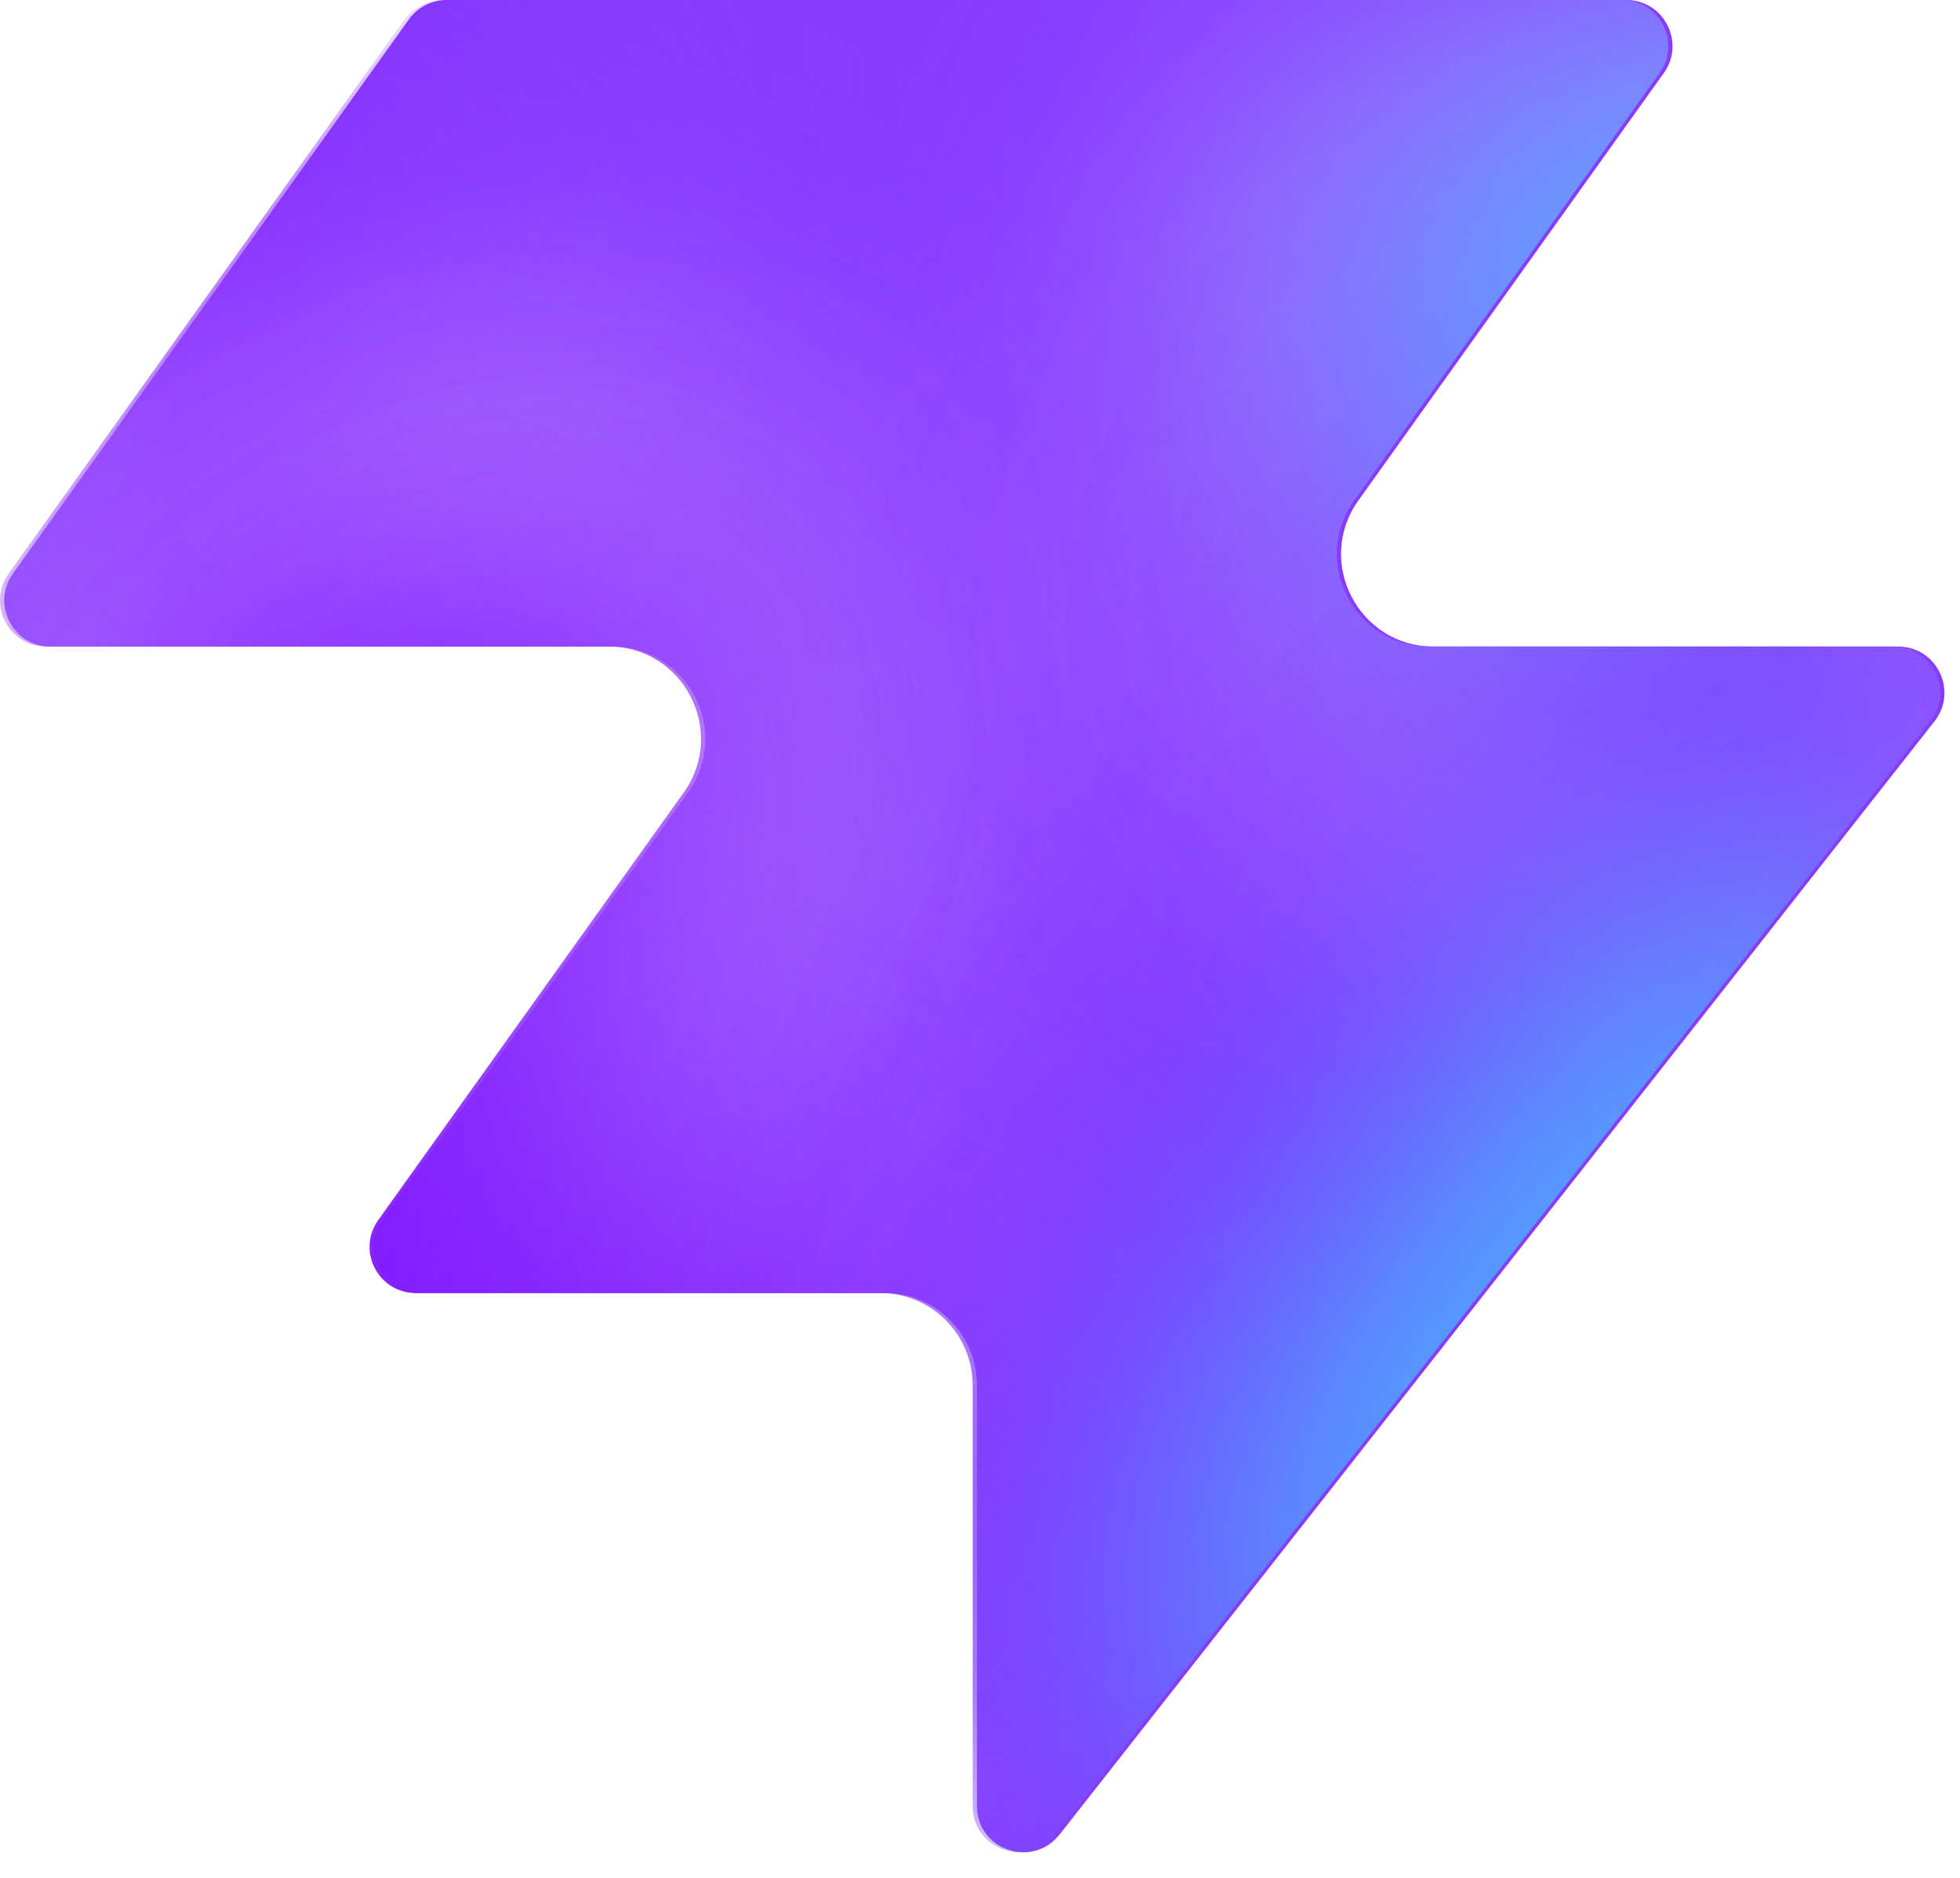
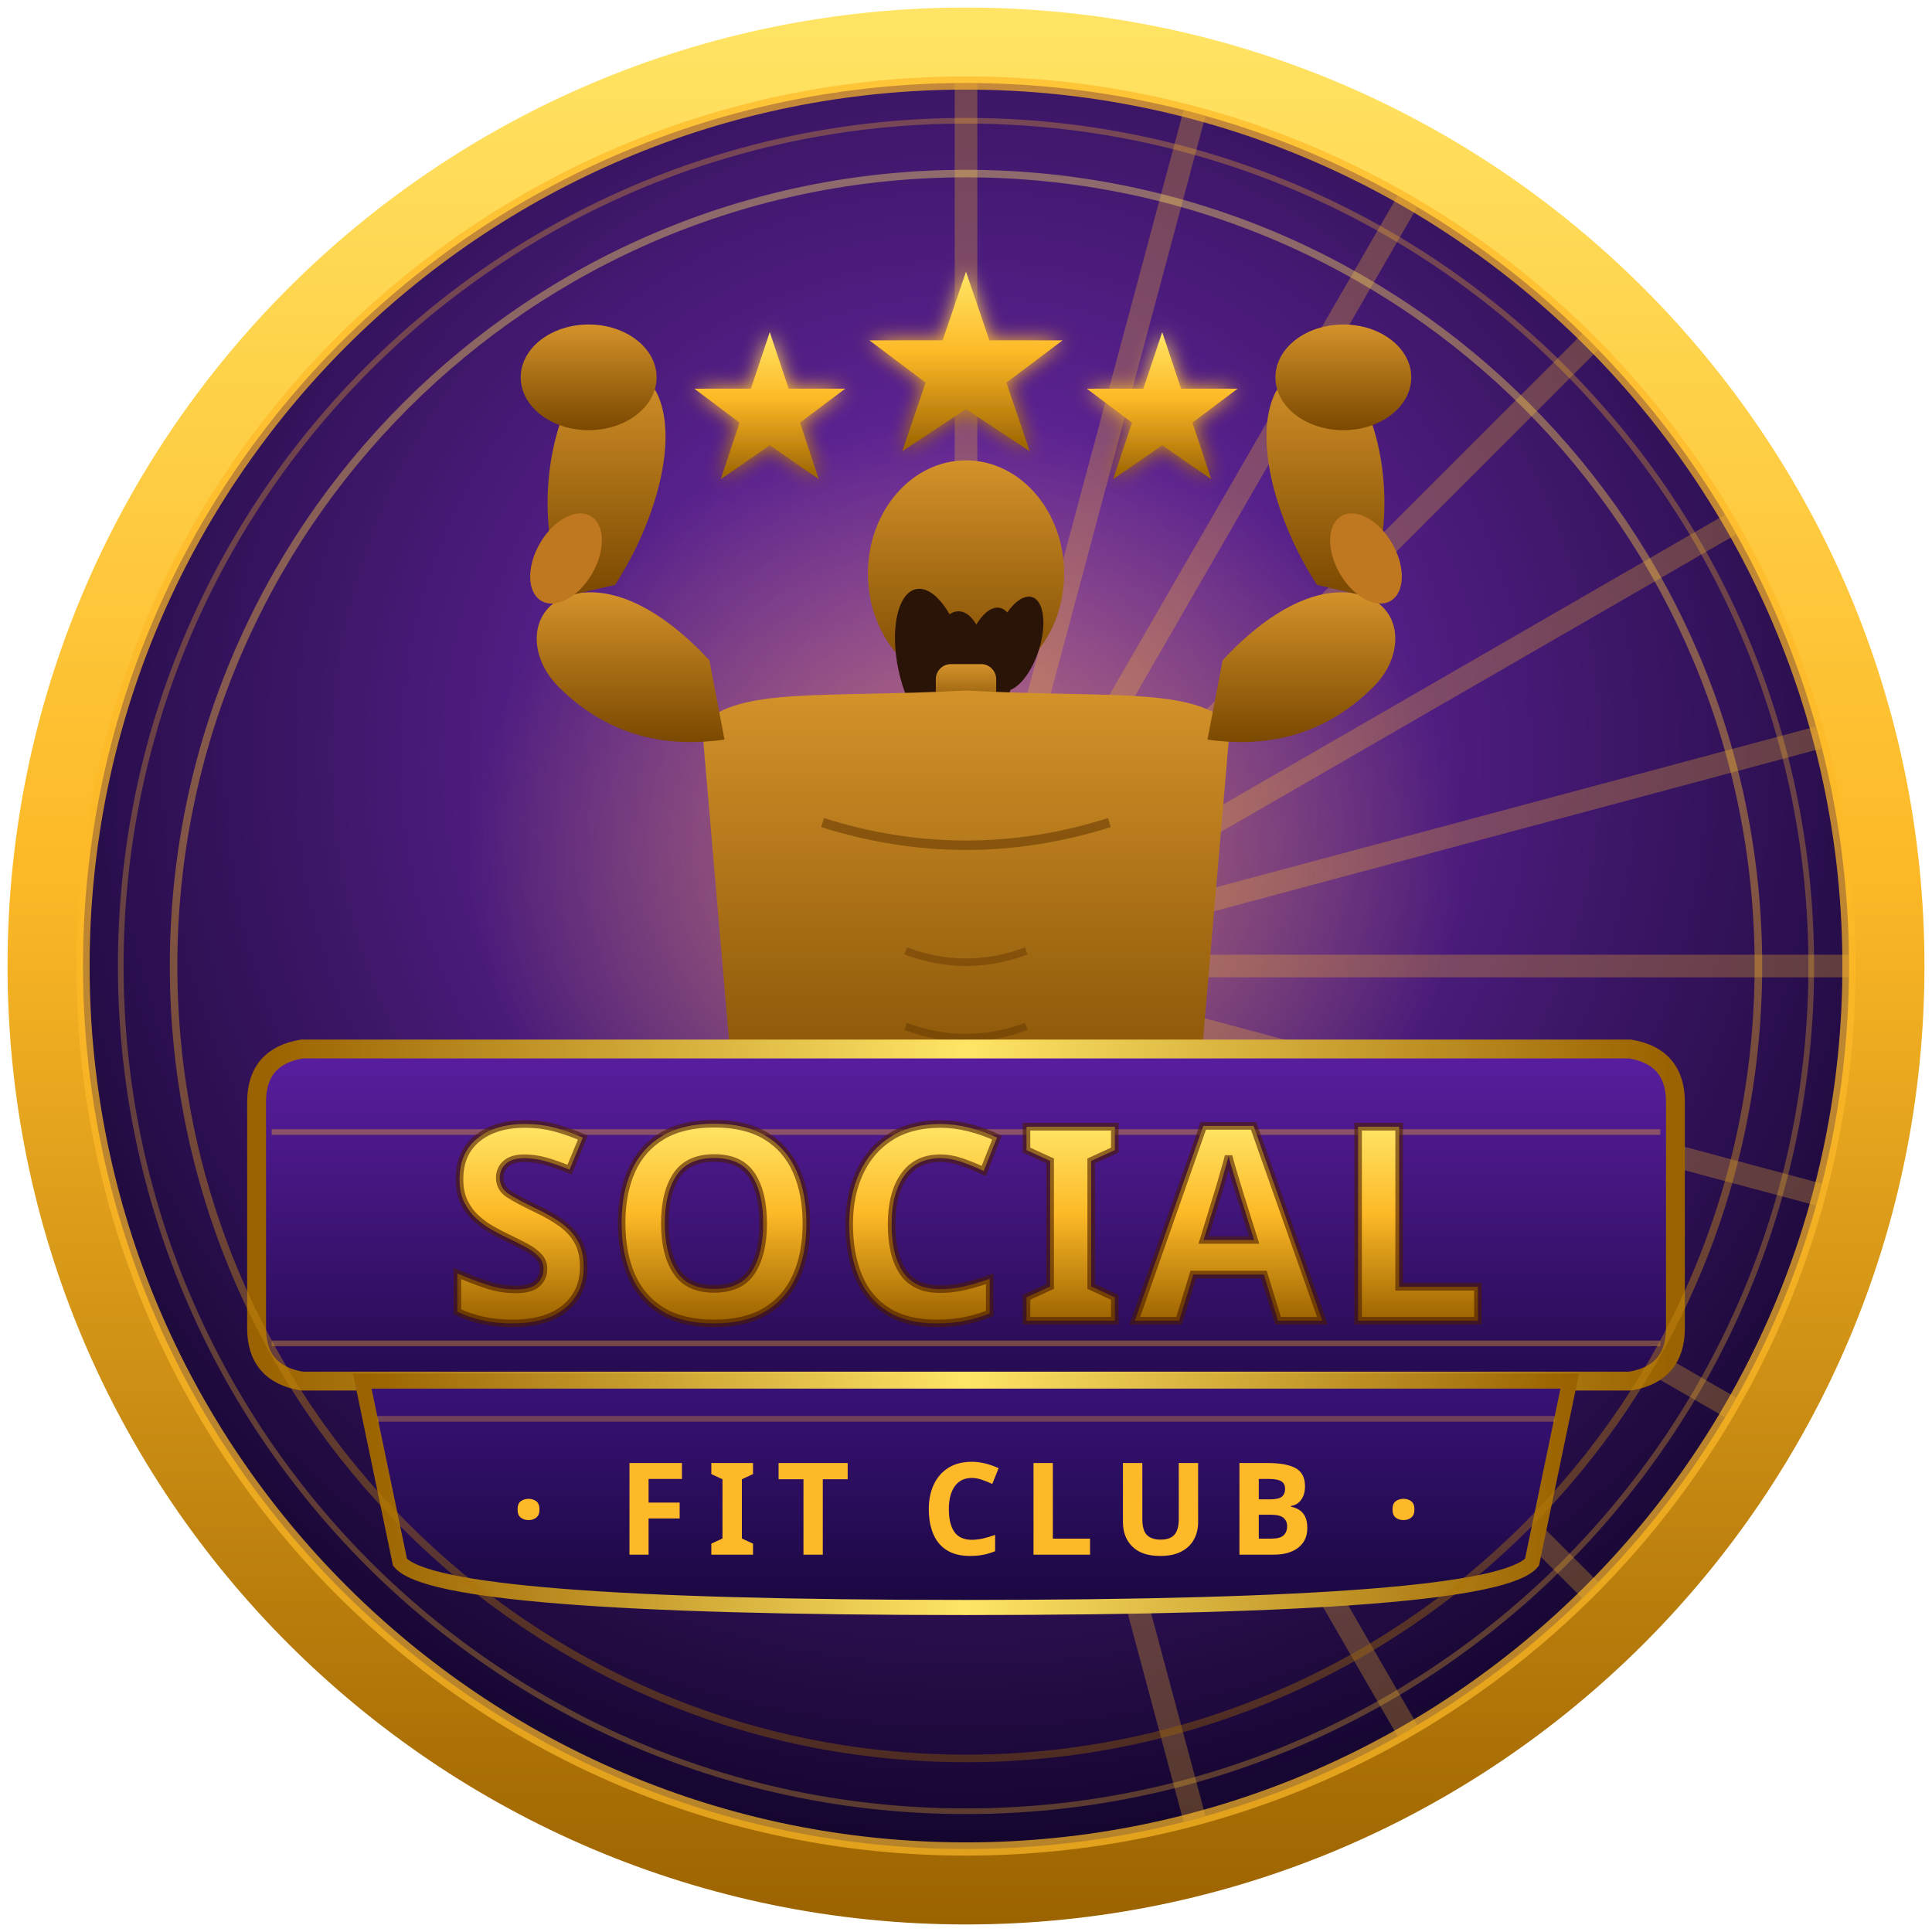
- <svg xmlns="http://www.w3.org/2000/svg" width="48" height="46" fill="none" viewBox="0 0 48 46">
-   <path fill="#863bff" d="M25.946 44.938c-.664.845-2.021.375-2.021-.698V33.937a2.26 2.26 0 0 0-2.262-2.262H10.287c-.92 0-1.456-1.04-.92-1.788l7.48-10.471c1.07-1.497 0-3.578-1.842-3.578H1.237c-.92 0-1.456-1.04-.92-1.788L10.013.474c.214-.297.556-.474.92-.474h28.894c.92 0 1.456 1.04.92 1.788l-7.48 10.471c-1.07 1.498 0 3.579 1.842 3.579h11.377c.943 0 1.473 1.088.89 1.83L25.947 44.94z" style="fill:#863bff;fill:color(display-p3 .525 .23 1);fill-opacity:1" />
-   <mask id="a" width="48" height="46" x="0" y="0" maskUnits="userSpaceOnUse" style="mask-type:alpha">
-     <path fill="#000" d="M25.842 44.938c-.664.844-2.021.375-2.021-.698V33.937a2.26 2.26 0 0 0-2.262-2.262H10.183c-.92 0-1.456-1.04-.92-1.788l7.48-10.471c1.07-1.498 0-3.579-1.842-3.579H1.133c-.92 0-1.456-1.04-.92-1.787L9.91.473c.214-.297.556-.474.92-.474h28.894c.92 0 1.456 1.04.92 1.788l-7.48 10.471c-1.07 1.498 0 3.578 1.842 3.578h11.377c.943 0 1.473 1.088.89 1.832L25.843 44.94z" style="fill:#000;fill-opacity:1" />
-   </mask>
-   <g mask="url(#a)">
-     <g filter="url(#b)">
-       <ellipse cx="5.508" cy="14.704" fill="#ede6ff" rx="5.508" ry="14.704" style="fill:#ede6ff;fill:color(display-p3 .927 .903 1);fill-opacity:1" transform="matrix(.00324 1 1 -.00324 -4.47 31.516)" />
-     </g>
-     <g filter="url(#c)">
-       <ellipse cx="10.399" cy="29.851" fill="#ede6ff" rx="10.399" ry="29.851" style="fill:#ede6ff;fill:color(display-p3 .927 .903 1);fill-opacity:1" transform="matrix(.00324 1 1 -.00324 -39.328 7.883)" />
-     </g>
-     <g filter="url(#d)">
-       <ellipse cx="5.508" cy="30.487" fill="#7e14ff" rx="5.508" ry="30.487" style="fill:#7e14ff;fill:color(display-p3 .492 .077 1);fill-opacity:1" transform="rotate(89.814 -25.913 -14.639)scale(1 -1)" />
-     </g>
-     <g filter="url(#e)">
-       <ellipse cx="5.508" cy="30.599" fill="#7e14ff" rx="5.508" ry="30.599" style="fill:#7e14ff;fill:color(display-p3 .492 .077 1);fill-opacity:1" transform="rotate(89.814 -32.644 -3.334)scale(1 -1)" />
-     </g>
-     <g filter="url(#f)">
-       <ellipse cx="5.508" cy="30.599" fill="#7e14ff" rx="5.508" ry="30.599" style="fill:#7e14ff;fill:color(display-p3 .492 .077 1);fill-opacity:1" transform="matrix(.00324 1 1 -.00324 -34.34 30.47)" />
-     </g>
-     <g filter="url(#g)">
-       <ellipse cx="14.072" cy="22.078" fill="#ede6ff" rx="14.072" ry="22.078" style="fill:#ede6ff;fill:color(display-p3 .927 .903 1);fill-opacity:1" transform="rotate(93.35 24.506 48.493)scale(-1 1)" />
-     </g>
-     <g filter="url(#h)">
-       <ellipse cx="3.47" cy="21.501" fill="#7e14ff" rx="3.47" ry="21.501" style="fill:#7e14ff;fill:color(display-p3 .492 .077 1);fill-opacity:1" transform="rotate(89.009 28.708 47.59)scale(-1 1)" />
-     </g>
-     <g filter="url(#i)">
-       <ellipse cx="3.47" cy="21.501" fill="#7e14ff" rx="3.47" ry="21.501" style="fill:#7e14ff;fill:color(display-p3 .492 .077 1);fill-opacity:1" transform="rotate(89.009 28.708 47.59)scale(-1 1)" />
-     </g>
-     <g filter="url(#j)">
-       <ellipse cx=".387" cy="8.972" fill="#7e14ff" rx="4.407" ry="29.108" style="fill:#7e14ff;fill:color(display-p3 .492 .077 1);fill-opacity:1" transform="rotate(39.51 .387 8.972)" />
-     </g>
-     <g filter="url(#k)">
-       <ellipse cx="47.523" cy="-6.092" fill="#7e14ff" rx="4.407" ry="29.108" style="fill:#7e14ff;fill:color(display-p3 .492 .077 1);fill-opacity:1" transform="rotate(37.892 47.523 -6.092)" />
-     </g>
-     <g filter="url(#l)">
-       <ellipse cx="41.412" cy="6.333" fill="#47bfff" rx="5.971" ry="9.665" style="fill:#47bfff;fill:color(display-p3 .28 .748 1);fill-opacity:1" transform="rotate(37.892 41.412 6.333)" />
-     </g>
-     <g filter="url(#m)">
-       <ellipse cx="-1.879" cy="38.332" fill="#7e14ff" rx="4.407" ry="29.108" style="fill:#7e14ff;fill:color(display-p3 .492 .077 1);fill-opacity:1" transform="rotate(37.892 -1.88 38.332)" />
-     </g>
-     <g filter="url(#n)">
-       <ellipse cx="-1.879" cy="38.332" fill="#7e14ff" rx="4.407" ry="29.108" style="fill:#7e14ff;fill:color(display-p3 .492 .077 1);fill-opacity:1" transform="rotate(37.892 -1.88 38.332)" />
-     </g>
-     <g filter="url(#o)">
-       <ellipse cx="35.651" cy="29.907" fill="#7e14ff" rx="4.407" ry="29.108" style="fill:#7e14ff;fill:color(display-p3 .492 .077 1);fill-opacity:1" transform="rotate(37.892 35.651 29.907)" />
-     </g>
-     <g filter="url(#p)">
-       <ellipse cx="38.418" cy="32.4" fill="#47bfff" rx="5.971" ry="15.297" style="fill:#47bfff;fill:color(display-p3 .28 .748 1);fill-opacity:1" transform="rotate(37.892 38.418 32.4)" />
-     </g>
+ <svg xmlns="http://www.w3.org/2000/svg" viewBox="0 0 512 512">
+   <defs>
+     <radialGradient id="bg" cx="50%" cy="38%" r="62%">
+       <stop offset="0%" stop-color="#7B2FBE" />
+       <stop offset="100%" stop-color="#150630" />
+     </radialGradient>
+     <linearGradient id="gold" x1="0%" y1="0%" x2="0%" y2="100%">
+       <stop offset="0%" stop-color="#FFE566" />
+       <stop offset="45%" stop-color="#FDB927" />
+       <stop offset="100%" stop-color="#9A6200" />
+     </linearGradient>
+     <linearGradient id="goldH" x1="0%" y1="0%" x2="100%" y2="0%">
+       <stop offset="0%" stop-color="#9A6200" />
+       <stop offset="50%" stop-color="#FFE566" />
+       <stop offset="100%" stop-color="#9A6200" />
+     </linearGradient>
+     <linearGradient id="fig" x1="0%" y1="0%" x2="0%" y2="100%">
+       <stop offset="0%" stop-color="#D4922A" />
+       <stop offset="100%" stop-color="#7A4800" />
+     </linearGradient>
+     <linearGradient id="banner" x1="0%" y1="0%" x2="0%" y2="100%">
+       <stop offset="0%" stop-color="#5A1EA0" />
+       <stop offset="100%" stop-color="#250A50" />
+     </linearGradient>
+     <linearGradient id="ribbon" x1="0%" y1="0%" x2="0%" y2="100%">
+       <stop offset="0%" stop-color="#3A1278" />
+       <stop offset="100%" stop-color="#1A0840" />
+     </linearGradient>
+     <radialGradient id="sunGlow" cx="50%" cy="55%" r="45%">
+       <stop offset="0%" stop-color="#FDB927" stop-opacity="0.55" />
+       <stop offset="100%" stop-color="#FDB927" stop-opacity="0" />
+     </radialGradient>
+     <filter id="gf" x="-20%" y="-20%" width="140%" height="140%">
+       <feGaussianBlur stdDeviation="2.5" result="b" />
+       <feMerge>
+         <feMergeNode in="b" />
+         <feMergeNode in="SourceGraphic" />
+       </feMerge>
+     </filter>
+     <clipPath id="circ">
+       <circle cx="256" cy="256" r="234" />
+     </clipPath>
+   </defs>
+   <circle cx="256" cy="256" r="254" fill="url(#gold)" />
+   <circle cx="256" cy="256" r="234" fill="url(#bg)" />
+   <g clip-path="url(#circ)" opacity="0.28">
+     <rect x="253" y="22" width="6" height="234" fill="#FDB927" transform="rotate(0   256 256)" />
+     <rect x="253" y="22" width="6" height="234" fill="#FDB927" transform="rotate(15  256 256)" />
+     <rect x="253" y="22" width="6" height="234" fill="#FDB927" transform="rotate(30  256 256)" />
+     <rect x="253" y="22" width="6" height="234" fill="#FDB927" transform="rotate(45  256 256)" />
+     <rect x="253" y="22" width="6" height="234" fill="#FDB927" transform="rotate(60  256 256)" />
+     <rect x="253" y="22" width="6" height="234" fill="#FDB927" transform="rotate(75  256 256)" />
+     <rect x="253" y="22" width="6" height="234" fill="#FDB927" transform="rotate(90  256 256)" />
+     <rect x="253" y="22" width="6" height="234" fill="#FDB927" transform="rotate(105 256 256)" />
+     <rect x="253" y="22" width="6" height="234" fill="#FDB927" transform="rotate(120 256 256)" />
+     <rect x="253" y="22" width="6" height="234" fill="#FDB927" transform="rotate(135 256 256)" />
+     <rect x="253" y="22" width="6" height="234" fill="#FDB927" transform="rotate(150 256 256)" />
+     <rect x="253" y="22" width="6" height="234" fill="#FDB927" transform="rotate(165 256 256)" />
  </g>
-   <defs>
-     <filter id="b" width="60.045" height="41.654" x="-19.77" y="16.149" color-interpolation-filters="sRGB" filterUnits="userSpaceOnUse">
-       <feFlood flood-opacity="0" result="BackgroundImageFix" />
-       <feBlend in="SourceGraphic" in2="BackgroundImageFix" result="shape" />
-       <feGaussianBlur result="effect1_foregroundBlur_2002_17158" stdDeviation="7.659" />
-     </filter>
-     <filter id="c" width="90.34" height="51.437" x="-54.613" y="-7.533" color-interpolation-filters="sRGB" filterUnits="userSpaceOnUse">
-       <feFlood flood-opacity="0" result="BackgroundImageFix" />
-       <feBlend in="SourceGraphic" in2="BackgroundImageFix" result="shape" />
-       <feGaussianBlur result="effect1_foregroundBlur_2002_17158" stdDeviation="7.659" />
-     </filter>
-     <filter id="d" width="79.355" height="29.4" x="-49.64" y="2.03" color-interpolation-filters="sRGB" filterUnits="userSpaceOnUse">
-       <feFlood flood-opacity="0" result="BackgroundImageFix" />
-       <feBlend in="SourceGraphic" in2="BackgroundImageFix" result="shape" />
-       <feGaussianBlur result="effect1_foregroundBlur_2002_17158" stdDeviation="4.596" />
-     </filter>
-     <filter id="e" width="79.579" height="29.4" x="-45.045" y="20.029" color-interpolation-filters="sRGB" filterUnits="userSpaceOnUse">
-       <feFlood flood-opacity="0" result="BackgroundImageFix" />
-       <feBlend in="SourceGraphic" in2="BackgroundImageFix" result="shape" />
-       <feGaussianBlur result="effect1_foregroundBlur_2002_17158" stdDeviation="4.596" />
-     </filter>
-     <filter id="f" width="79.579" height="29.4" x="-43.513" y="21.178" color-interpolation-filters="sRGB" filterUnits="userSpaceOnUse">
-       <feFlood flood-opacity="0" result="BackgroundImageFix" />
-       <feBlend in="SourceGraphic" in2="BackgroundImageFix" result="shape" />
-       <feGaussianBlur result="effect1_foregroundBlur_2002_17158" stdDeviation="4.596" />
-     </filter>
-     <filter id="g" width="74.749" height="58.852" x="15.756" y="-17.901" color-interpolation-filters="sRGB" filterUnits="userSpaceOnUse">
-       <feFlood flood-opacity="0" result="BackgroundImageFix" />
-       <feBlend in="SourceGraphic" in2="BackgroundImageFix" result="shape" />
-       <feGaussianBlur result="effect1_foregroundBlur_2002_17158" stdDeviation="7.659" />
-     </filter>
-     <filter id="h" width="61.377" height="25.362" x="23.548" y="2.284" color-interpolation-filters="sRGB" filterUnits="userSpaceOnUse">
-       <feFlood flood-opacity="0" result="BackgroundImageFix" />
-       <feBlend in="SourceGraphic" in2="BackgroundImageFix" result="shape" />
-       <feGaussianBlur result="effect1_foregroundBlur_2002_17158" stdDeviation="4.596" />
-     </filter>
-     <filter id="i" width="61.377" height="25.362" x="23.548" y="2.284" color-interpolation-filters="sRGB" filterUnits="userSpaceOnUse">
-       <feFlood flood-opacity="0" result="BackgroundImageFix" />
-       <feBlend in="SourceGraphic" in2="BackgroundImageFix" result="shape" />
-       <feGaussianBlur result="effect1_foregroundBlur_2002_17158" stdDeviation="4.596" />
-     </filter>
-     <filter id="j" width="56.045" height="63.649" x="-27.636" y="-22.853" color-interpolation-filters="sRGB" filterUnits="userSpaceOnUse">
-       <feFlood flood-opacity="0" result="BackgroundImageFix" />
-       <feBlend in="SourceGraphic" in2="BackgroundImageFix" result="shape" />
-       <feGaussianBlur result="effect1_foregroundBlur_2002_17158" stdDeviation="4.596" />
-     </filter>
-     <filter id="k" width="54.814" height="64.646" x="20.116" y="-38.415" color-interpolation-filters="sRGB" filterUnits="userSpaceOnUse">
-       <feFlood flood-opacity="0" result="BackgroundImageFix" />
-       <feBlend in="SourceGraphic" in2="BackgroundImageFix" result="shape" />
-       <feGaussianBlur result="effect1_foregroundBlur_2002_17158" stdDeviation="4.596" />
-     </filter>
-     <filter id="l" width="33.541" height="35.313" x="24.641" y="-11.323" color-interpolation-filters="sRGB" filterUnits="userSpaceOnUse">
-       <feFlood flood-opacity="0" result="BackgroundImageFix" />
-       <feBlend in="SourceGraphic" in2="BackgroundImageFix" result="shape" />
-       <feGaussianBlur result="effect1_foregroundBlur_2002_17158" stdDeviation="4.596" />
-     </filter>
-     <filter id="m" width="54.814" height="64.646" x="-29.286" y="6.009" color-interpolation-filters="sRGB" filterUnits="userSpaceOnUse">
-       <feFlood flood-opacity="0" result="BackgroundImageFix" />
-       <feBlend in="SourceGraphic" in2="BackgroundImageFix" result="shape" />
-       <feGaussianBlur result="effect1_foregroundBlur_2002_17158" stdDeviation="4.596" />
-     </filter>
-     <filter id="n" width="54.814" height="64.646" x="-29.286" y="6.009" color-interpolation-filters="sRGB" filterUnits="userSpaceOnUse">
-       <feFlood flood-opacity="0" result="BackgroundImageFix" />
-       <feBlend in="SourceGraphic" in2="BackgroundImageFix" result="shape" />
-       <feGaussianBlur result="effect1_foregroundBlur_2002_17158" stdDeviation="4.596" />
-     </filter>
-     <filter id="o" width="54.814" height="64.646" x="8.244" y="-2.416" color-interpolation-filters="sRGB" filterUnits="userSpaceOnUse">
-       <feFlood flood-opacity="0" result="BackgroundImageFix" />
-       <feBlend in="SourceGraphic" in2="BackgroundImageFix" result="shape" />
-       <feGaussianBlur result="effect1_foregroundBlur_2002_17158" stdDeviation="4.596" />
-     </filter>
-     <filter id="p" width="39.409" height="43.623" x="18.713" y="10.588" color-interpolation-filters="sRGB" filterUnits="userSpaceOnUse">
-       <feFlood flood-opacity="0" result="BackgroundImageFix" />
-       <feBlend in="SourceGraphic" in2="BackgroundImageFix" result="shape" />
-       <feGaussianBlur result="effect1_foregroundBlur_2002_17158" stdDeviation="4.596" />
-     </filter>
-   </defs>
+   <ellipse cx="256" cy="215" rx="145" ry="130" fill="url(#sunGlow)" />
+   <circle cx="256" cy="256" r="234" fill="none" stroke="#FDB927" stroke-width="3.5" opacity="0.7" />
+   <circle cx="256" cy="256" r="224" fill="none" stroke="#FDB927" stroke-width="1.5" opacity="0.3" />
+   <polygon filter="url(#gf)" fill="url(#gold)" points="256,72 262.2,90.2 281.6,90.2 266.7,101.4 272.9,119.6 256,108.4 239.1,119.6 245.3,101.4 230.4,90.2 249.8,90.2" />
+   <polygon filter="url(#gf)" fill="url(#gold)" points="204,88 209,103 224,103 212,112 217,127 204,118 191,127 196,112 184,103 199,103" />
+   <polygon filter="url(#gf)" fill="url(#gold)" points="308,88 313,103 328,103 316,112 321,127 308,118 295,127 300,112 288,103 303,103" />
+   <ellipse cx="256" cy="152" rx="26" ry="30" fill="url(#fig)" />
+   <ellipse cx="244" cy="176" rx="9" ry="20" fill="#2A1408" transform="rotate(-12 244 162)" />
+   <ellipse cx="254" cy="180" rx="8" ry="18" fill="#2A1408" />
+   <ellipse cx="264" cy="177" rx="7" ry="16" fill="#2A1408" transform="rotate(10 264 166)" />
+   <ellipse cx="272" cy="171" rx="6" ry="13" fill="#2A1408" transform="rotate(18 272 163)" />
+   <rect x="248" y="176" width="16" height="14" rx="4" fill="url(#fig)" />
+   <path d="M186,192 C196,182 218,185 256,183 C294,185 316,182 326,192            L318,285 C300,300 278,306 256,306 C234,306 212,300 194,285 Z" fill="url(#fig)" />
+   <path d="M218,218 Q256,230 294,218" fill="none" stroke="#5A3000" stroke-width="2.5" opacity="0.5" />
+   <path d="M240,252 Q256,258 272,252 M240,272 Q256,278 272,272" fill="none" stroke="#5A3000" stroke-width="2" opacity="0.4" />
+   <path d="M192,196 C178,198 162,196 148,182 C140,174 140,162 150,158            C162,154 176,162 188,175 Z" fill="url(#fig)" />
+   <path d="M150,158 C143,142 144,122 150,108 C156,96 168,94 174,104            C180,116 174,138 163,155 Z" fill="url(#fig)" />
+   <ellipse cx="156" cy="100" rx="18" ry="14" fill="url(#fig)" />
+   <ellipse cx="150" cy="148" rx="13" ry="8" fill="#C07820" transform="rotate(-60 150 148)" />
+   <path d="M320,196 C334,198 350,196 364,182 C372,174 372,162 362,158            C350,154 336,162 324,175 Z" fill="url(#fig)" />
+   <path d="M362,158 C369,142 368,122 362,108 C356,96 344,94 338,104            C332,116 338,138 349,155 Z" fill="url(#fig)" />
+   <ellipse cx="356" cy="100" rx="18" ry="14" fill="url(#fig)" />
+   <ellipse cx="362" cy="148" rx="13" ry="8" fill="#C07820" transform="rotate(60 362 148)" />
+   <path d="M68,292 Q68,280 80,278 L432,278 Q444,280 444,292 L444,352 Q444,364 432,366 L80,366 Q68,364 68,352 Z" fill="url(#banner)" stroke="url(#goldH)" stroke-width="5" />
+   <line x1="72" y1="300" x2="440" y2="300" stroke="#FDB927" stroke-width="1.5" opacity="0.35" />
+   <line x1="72" y1="356" x2="440" y2="356" stroke="#FDB927" stroke-width="1.5" opacity="0.35" />
+   <text x="256" y="350" text-anchor="middle" font-family="'Arial Black','Impact',sans-serif" font-size="72" font-weight="900" letter-spacing="3" fill="url(#gold)">SOCIAL</text>
+   <text x="256" y="350" text-anchor="middle" font-family="'Arial Black','Impact',sans-serif" font-size="72" font-weight="900" letter-spacing="3" fill="none" stroke="#4A1A00" stroke-width="2" opacity="0.6">SOCIAL</text>
+   <path d="M96,366 L416,366 L406,414 Q396,426 256,426 Q116,426 106,414 Z" fill="url(#ribbon)" stroke="url(#goldH)" stroke-width="4" />
+   <line x1="100" y1="376" x2="412" y2="376" stroke="#FDB927" stroke-width="1.5" opacity="0.3" />
+   <text x="256" y="412" text-anchor="middle" font-family="'Arial Black','Impact',sans-serif" font-size="34" font-weight="900" letter-spacing="5" fill="#FDB927">· FIT CLUB ·</text>
+   <circle cx="256" cy="256" r="210" fill="none" stroke="url(#gold)" stroke-width="2" opacity="0.4" />
</svg>
